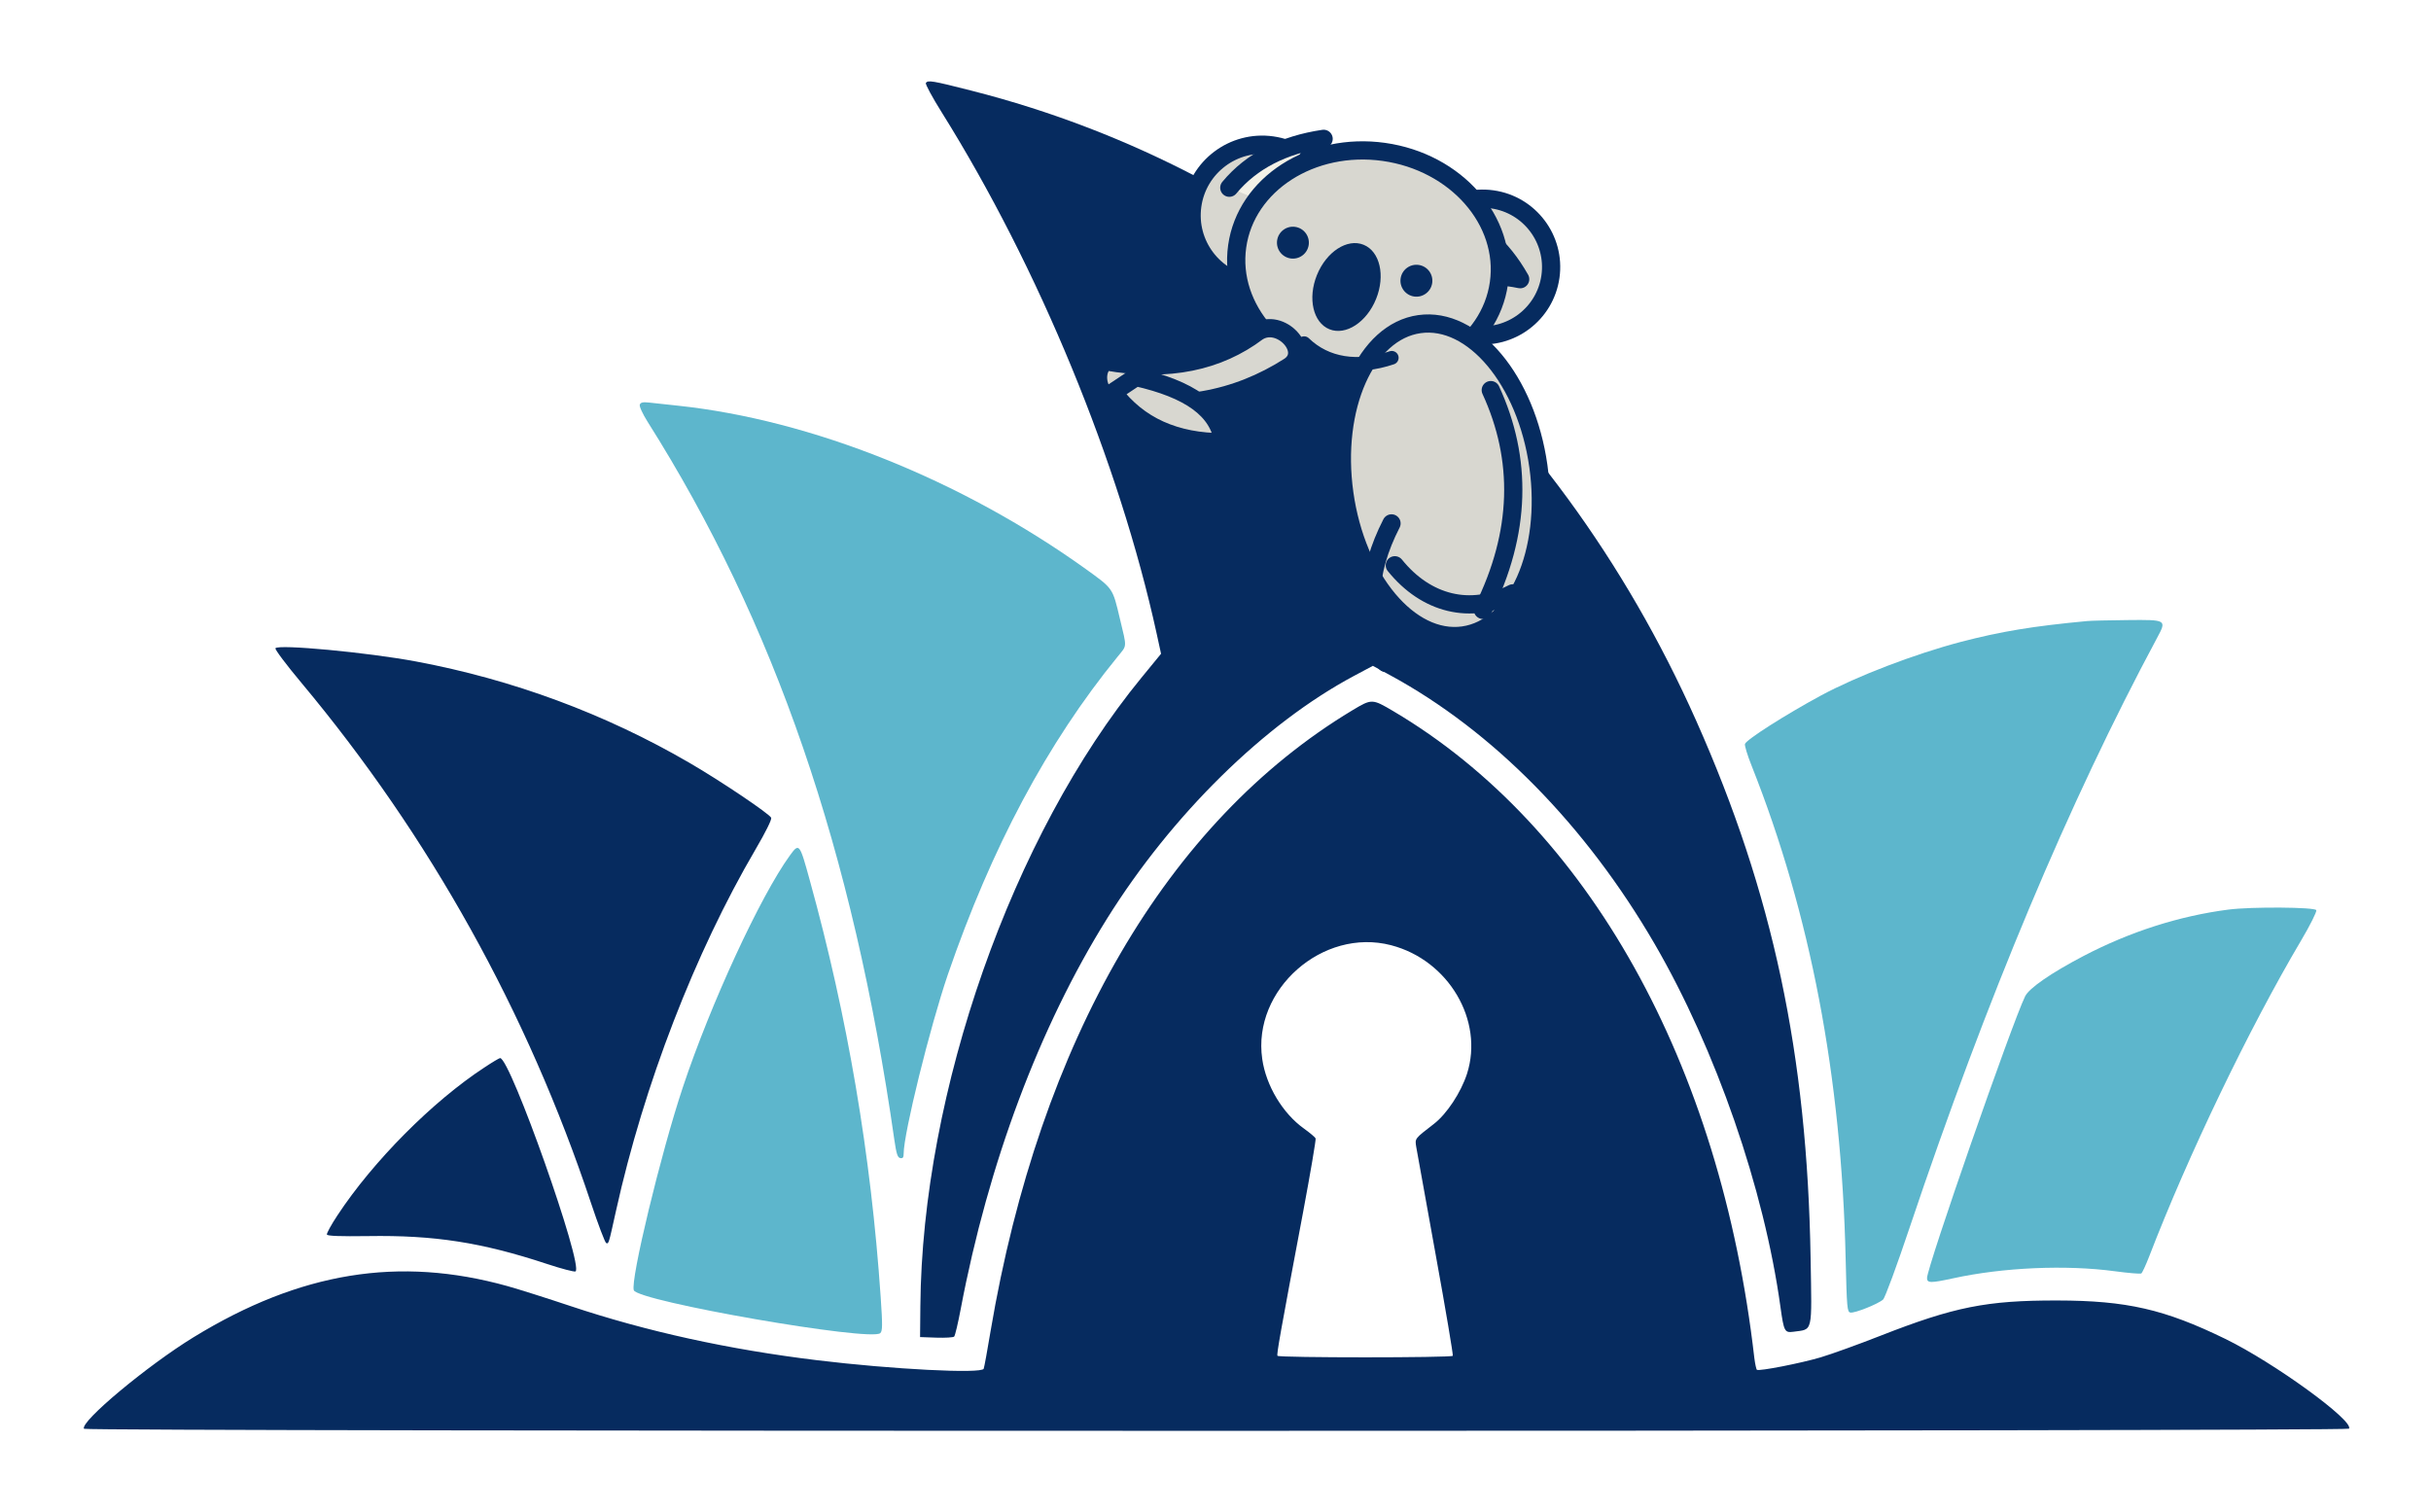
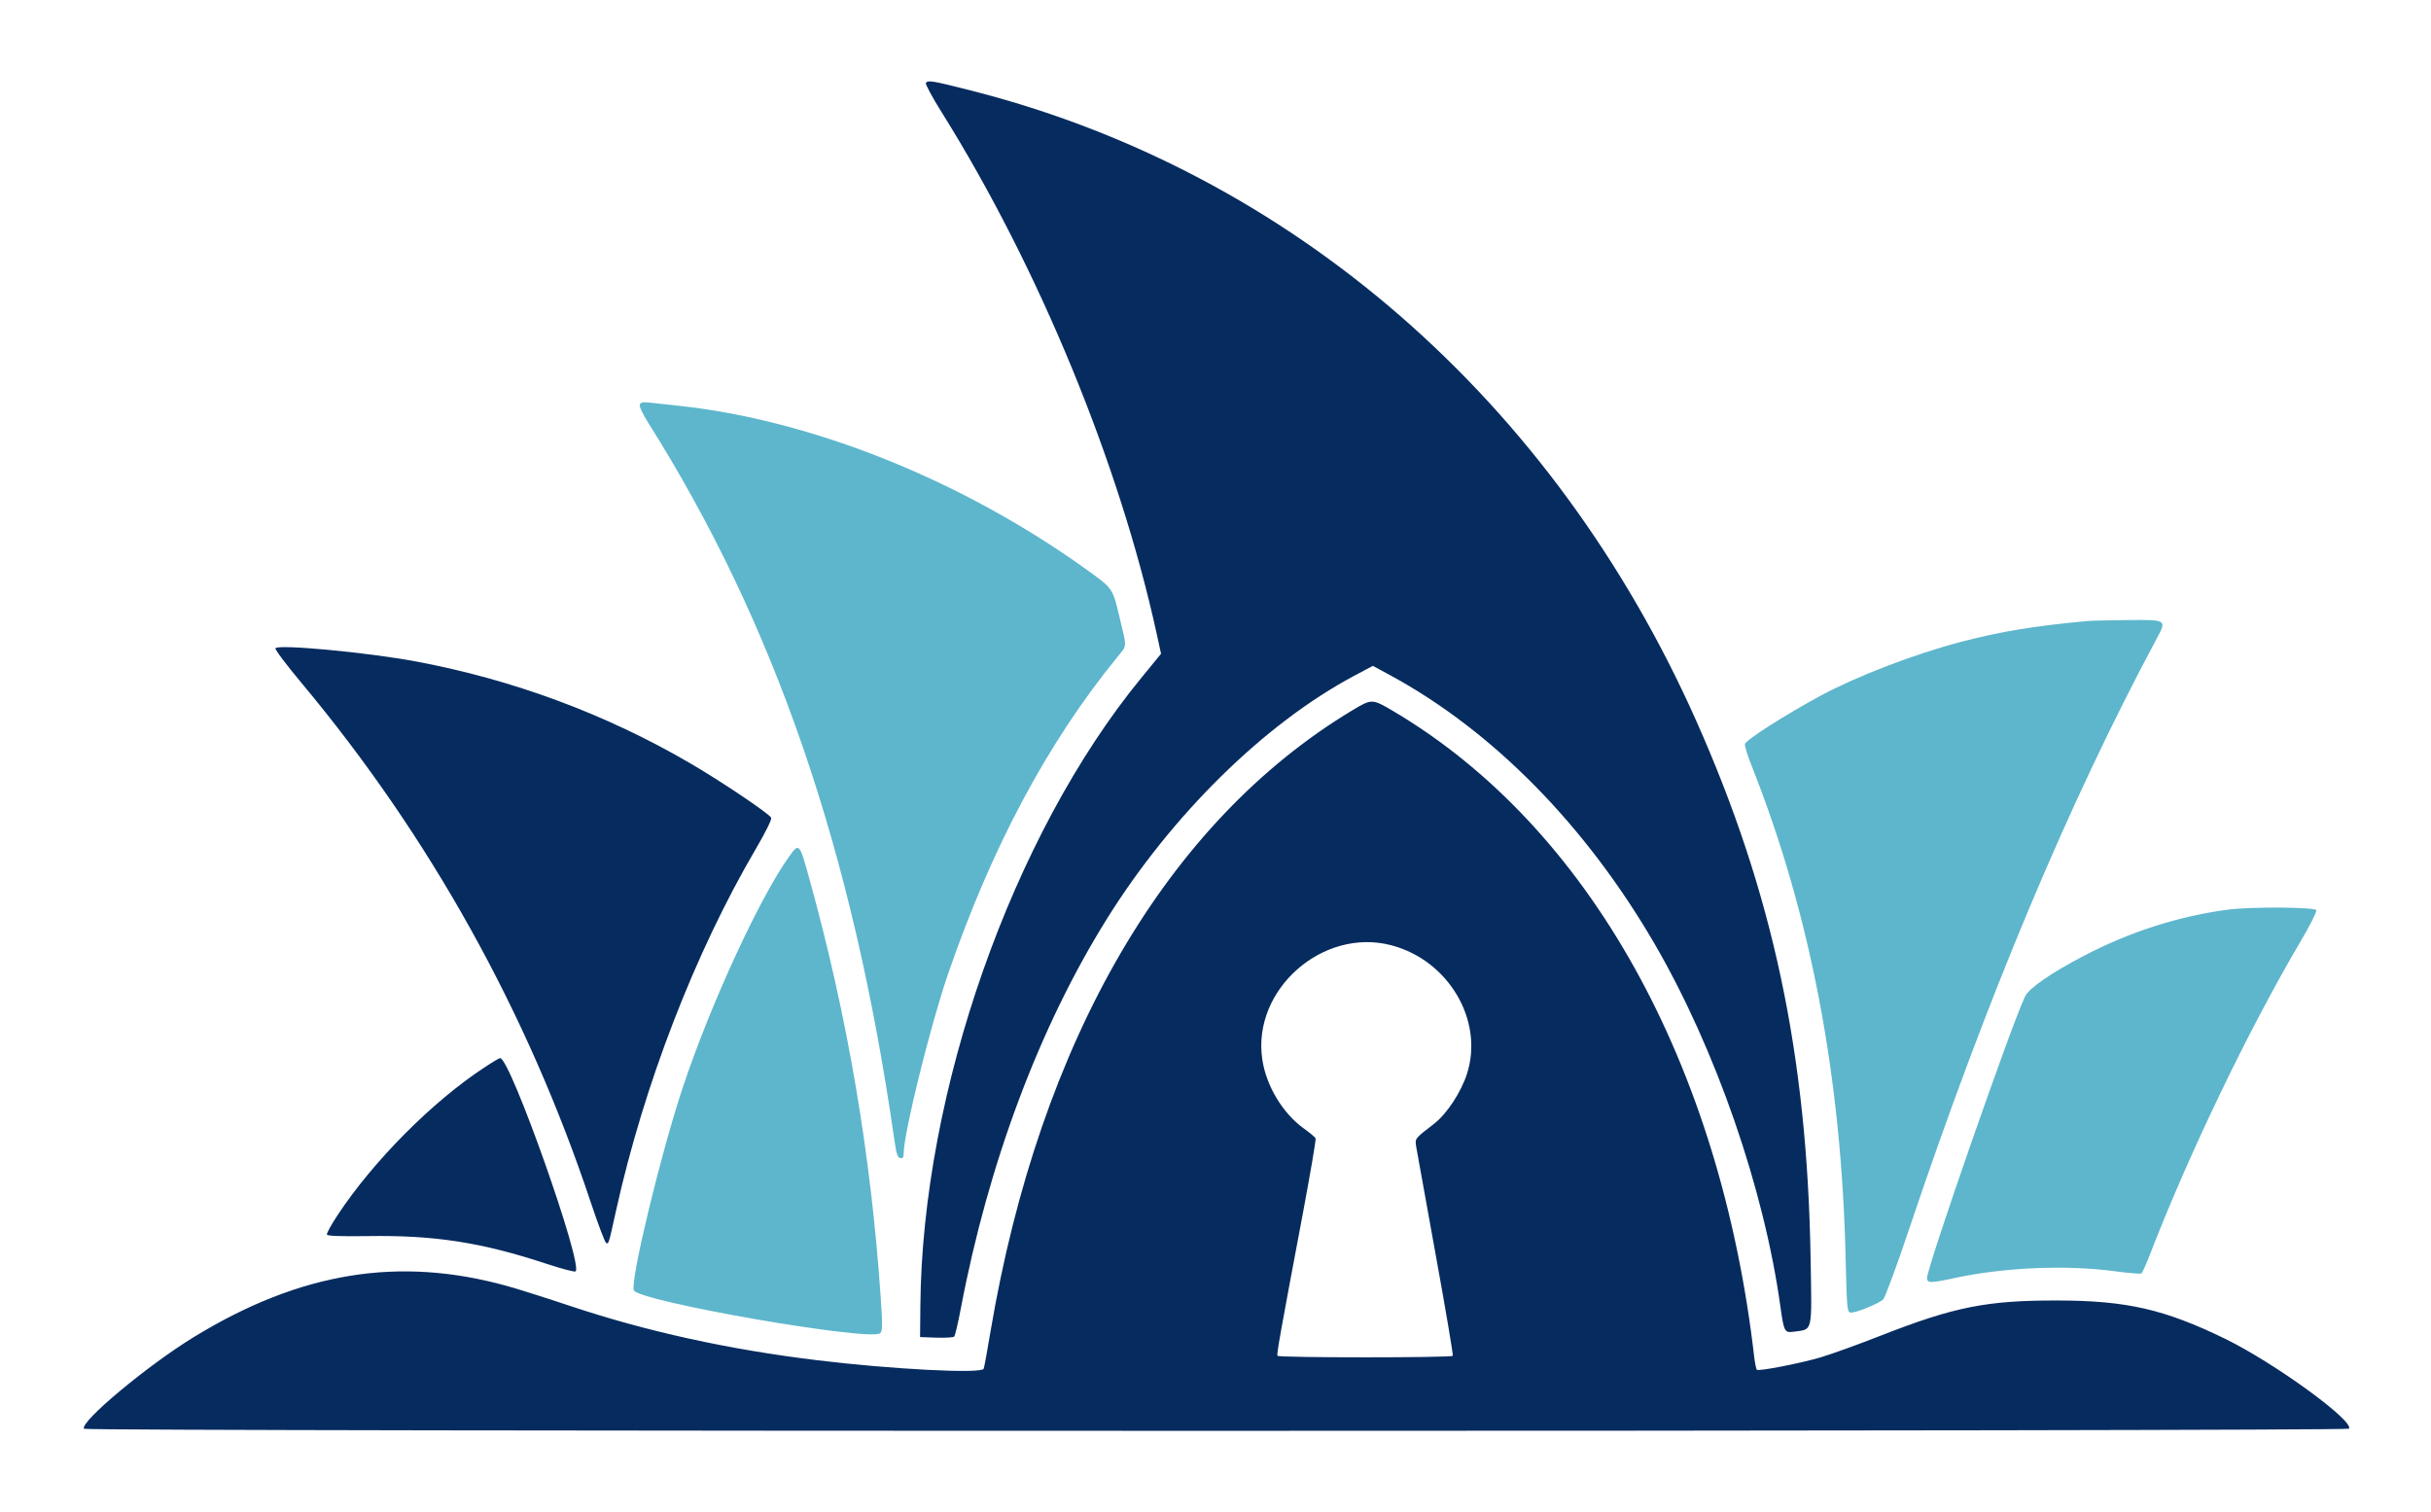
<svg xmlns="http://www.w3.org/2000/svg" viewBox="0 0 1259 783" role="img" aria-labelledby="title desc">
  <g transform="translate(0,783) scale(0.05,-0.05)" fill="#5db6cc" stroke="none">
    <path d="M6627 11469 c-7 -17 27 -92 79 -175 1318 -2086 2129 -4446 2558 -7444 21 -143 33 -181 61 -186 26 -5 35 6 35 46 0 210 273 1314 458 1856 452 1315 1030 2399 1756 3289 102 127 100 85 25 399 -75 317 -68 307 -353 512 -1287 923 -2841 1545 -4226 1692 -115 13 -249 27 -296 32 -64 7 -88 2 -97 -21z M21620 9227 c-566 -53 -895 -108 -1310 -216 -482 -127 -1075 -354 -1450 -556 -364 -197 -767 -453 -786 -501 -5 -15 25 -117 69 -226 609 -1533 931 -3220 974 -5108 12 -509 16 -550 49 -556 44 -9 290 90 339 135 20 18 144 355 277 752 796 2369 1649 4402 2560 6100 102 190 102 190 -306 186 -190 -2 -377 -6 -416 -10z M8181 6798 c-306 -422 -821 -1537 -1108 -2400 -228 -683 -546 -2003 -508 -2103 45 -115 2457 -535 2553 -444 23 22 24 80 4 373 -101 1479 -343 2903 -734 4316 -106 386 -110 392 -207 258z M23081 6238 c-509 -66 -1019 -229 -1501 -481 -336 -176 -563 -333 -604 -417 -137 -280 -1016 -2805 -1016 -2918 0 -54 37 -54 272 -3 517 113 1168 141 1673 73 140 -19 263 -29 274 -23 10 6 47 86 82 176 402 1045 1033 2359 1573 3272 93 157 164 299 158 315 -12 32 -674 37 -911 6z" />
  </g>
  <g transform="translate(0,783) scale(0.05,-0.05)" fill="#062b5f" stroke="none">
    <path d="M9590 14800 c-7 -11 67 -149 165 -305 1004 -1606 1839 -3633 2225 -5396 l46 -211 -204 -249 c-1337 -1630 -2271 -4287 -2289 -6509 l-3 -320 168 -6 c93 -3 176 2 185 11 10 10 40 138 68 286 286 1509 815 2921 1514 4041 673 1079 1634 2023 2560 2517 l195 104 175 -95 c1066 -577 2030 -1557 2745 -2788 632 -1090 1133 -2534 1302 -3760 35 -251 43 -267 133 -255 206 29 192 -28 179 761 -35 2109 -390 3781 -1183 5564 -1479 3325 -4197 5689 -7509 6531 -408 104 -452 111 -472 79z M2853 8945 c-7 -12 114 -173 269 -358 1329 -1591 2340 -3407 2999 -5387 75 -225 146 -412 158 -416 26 -9 24 -17 102 336 288 1302 817 2671 1446 3744 103 176 168 307 161 325 -16 40 -527 384 -848 570 -872 507 -1827 861 -2830 1049 -502 94 -1430 181 -1457 137z M14007 8302 c-1918 -1154 -3237 -3419 -3747 -6432 -33 -198 -65 -373 -71 -388 -20 -54 -951 -6 -1724 88 -921 112 -1767 298 -2555 561 -242 81 -536 174 -654 207 -1123 313 -2146 147 -3250 -529 -480 -294 -1180 -878 -1136 -949 18 -29 23443 -28 23461 1 51 83 -775 683 -1281 930 -630 307 -1022 397 -1740 398 -734 1 -1066 -65 -1837 -367 -224 -88 -501 -188 -615 -222 -206 -61 -634 -145 -660 -129 -7 5 -19 60 -27 124 -351 3052 -1721 5505 -3740 6699 -219 129 -222 129 -424 8z m402 -2433 c595 -155 963 -779 786 -1332 -63 -194 -210 -417 -343 -519 -203 -157 -197 -149 -182 -243 8 -47 98 -548 201 -1114 103 -565 182 -1036 177 -1045 -13 -21 -1802 -21 -1816 0 -10 16 26 219 266 1492 76 406 134 748 129 760 -5 12 -60 58 -121 102 -220 157 -393 445 -432 721 -104 718 626 1363 1335 1178z M5018 4603 c-537 -351 -1154 -972 -1522 -1531 -65 -98 -114 -188 -110 -200 5 -15 135 -20 426 -16 686 11 1177 -65 1852 -288 151 -50 285 -85 297 -78 87 54 -675 2210 -781 2210 -8 0 -81 -43 -162 -97z" />
  </g>
-   <g id="koala" transform="translate(625 36) rotate(8) scale(1.18)" fill="#d8d7d0" stroke="#062b5f" stroke-width="8" stroke-linecap="round" stroke-linejoin="round">
-     <circle cx="33" cy="60" r="31" />
-     <circle cx="132" cy="69" r="30" />
-     <path fill="#f3f1e7" d="M17 50c8-13 21-22 38-27-8 12-12 23-11 34M111 48c16 3 28 11 38 24-14-1-26 3-36 12" />
-     <ellipse cx="82" cy="75" rx="58" ry="50" />
-     <ellipse cx="127" cy="164" rx="43" ry="69" transform="rotate(-16 127 164)" />
-     <path fill="#d8d7d0" d="M54 124c-21 18-47 27-77 24-5-1-8-11-3-15 28 1 49-7 64-22 9-8 25 5 16 13z" />
-     <path fill="#d8d7d0" d="M-21 146c13 13 30 18 51 15-4-14-18-21-42-23z" />
-     <path fill="none" d="M143 122c18 28 22 60 10 96" />
-     <path fill="none" d="M112 204c16 15 36 17 53 5" />
-     <path fill="none" d="M108 186c-8 23-6 43 6 61" />
-     <ellipse cx="74" cy="86" rx="14" ry="20" fill="#062b5f" stroke="none" transform="rotate(14 74 86)" />
-     <circle cx="48" cy="70" r="7" fill="#062b5f" stroke="none" />
-     <circle cx="104" cy="79" r="7" fill="#062b5f" stroke="none" />
-     <path fill="none" stroke-width="6" d="M59 113c11 8 25 8 39 1" />
-   </g>
</svg>
